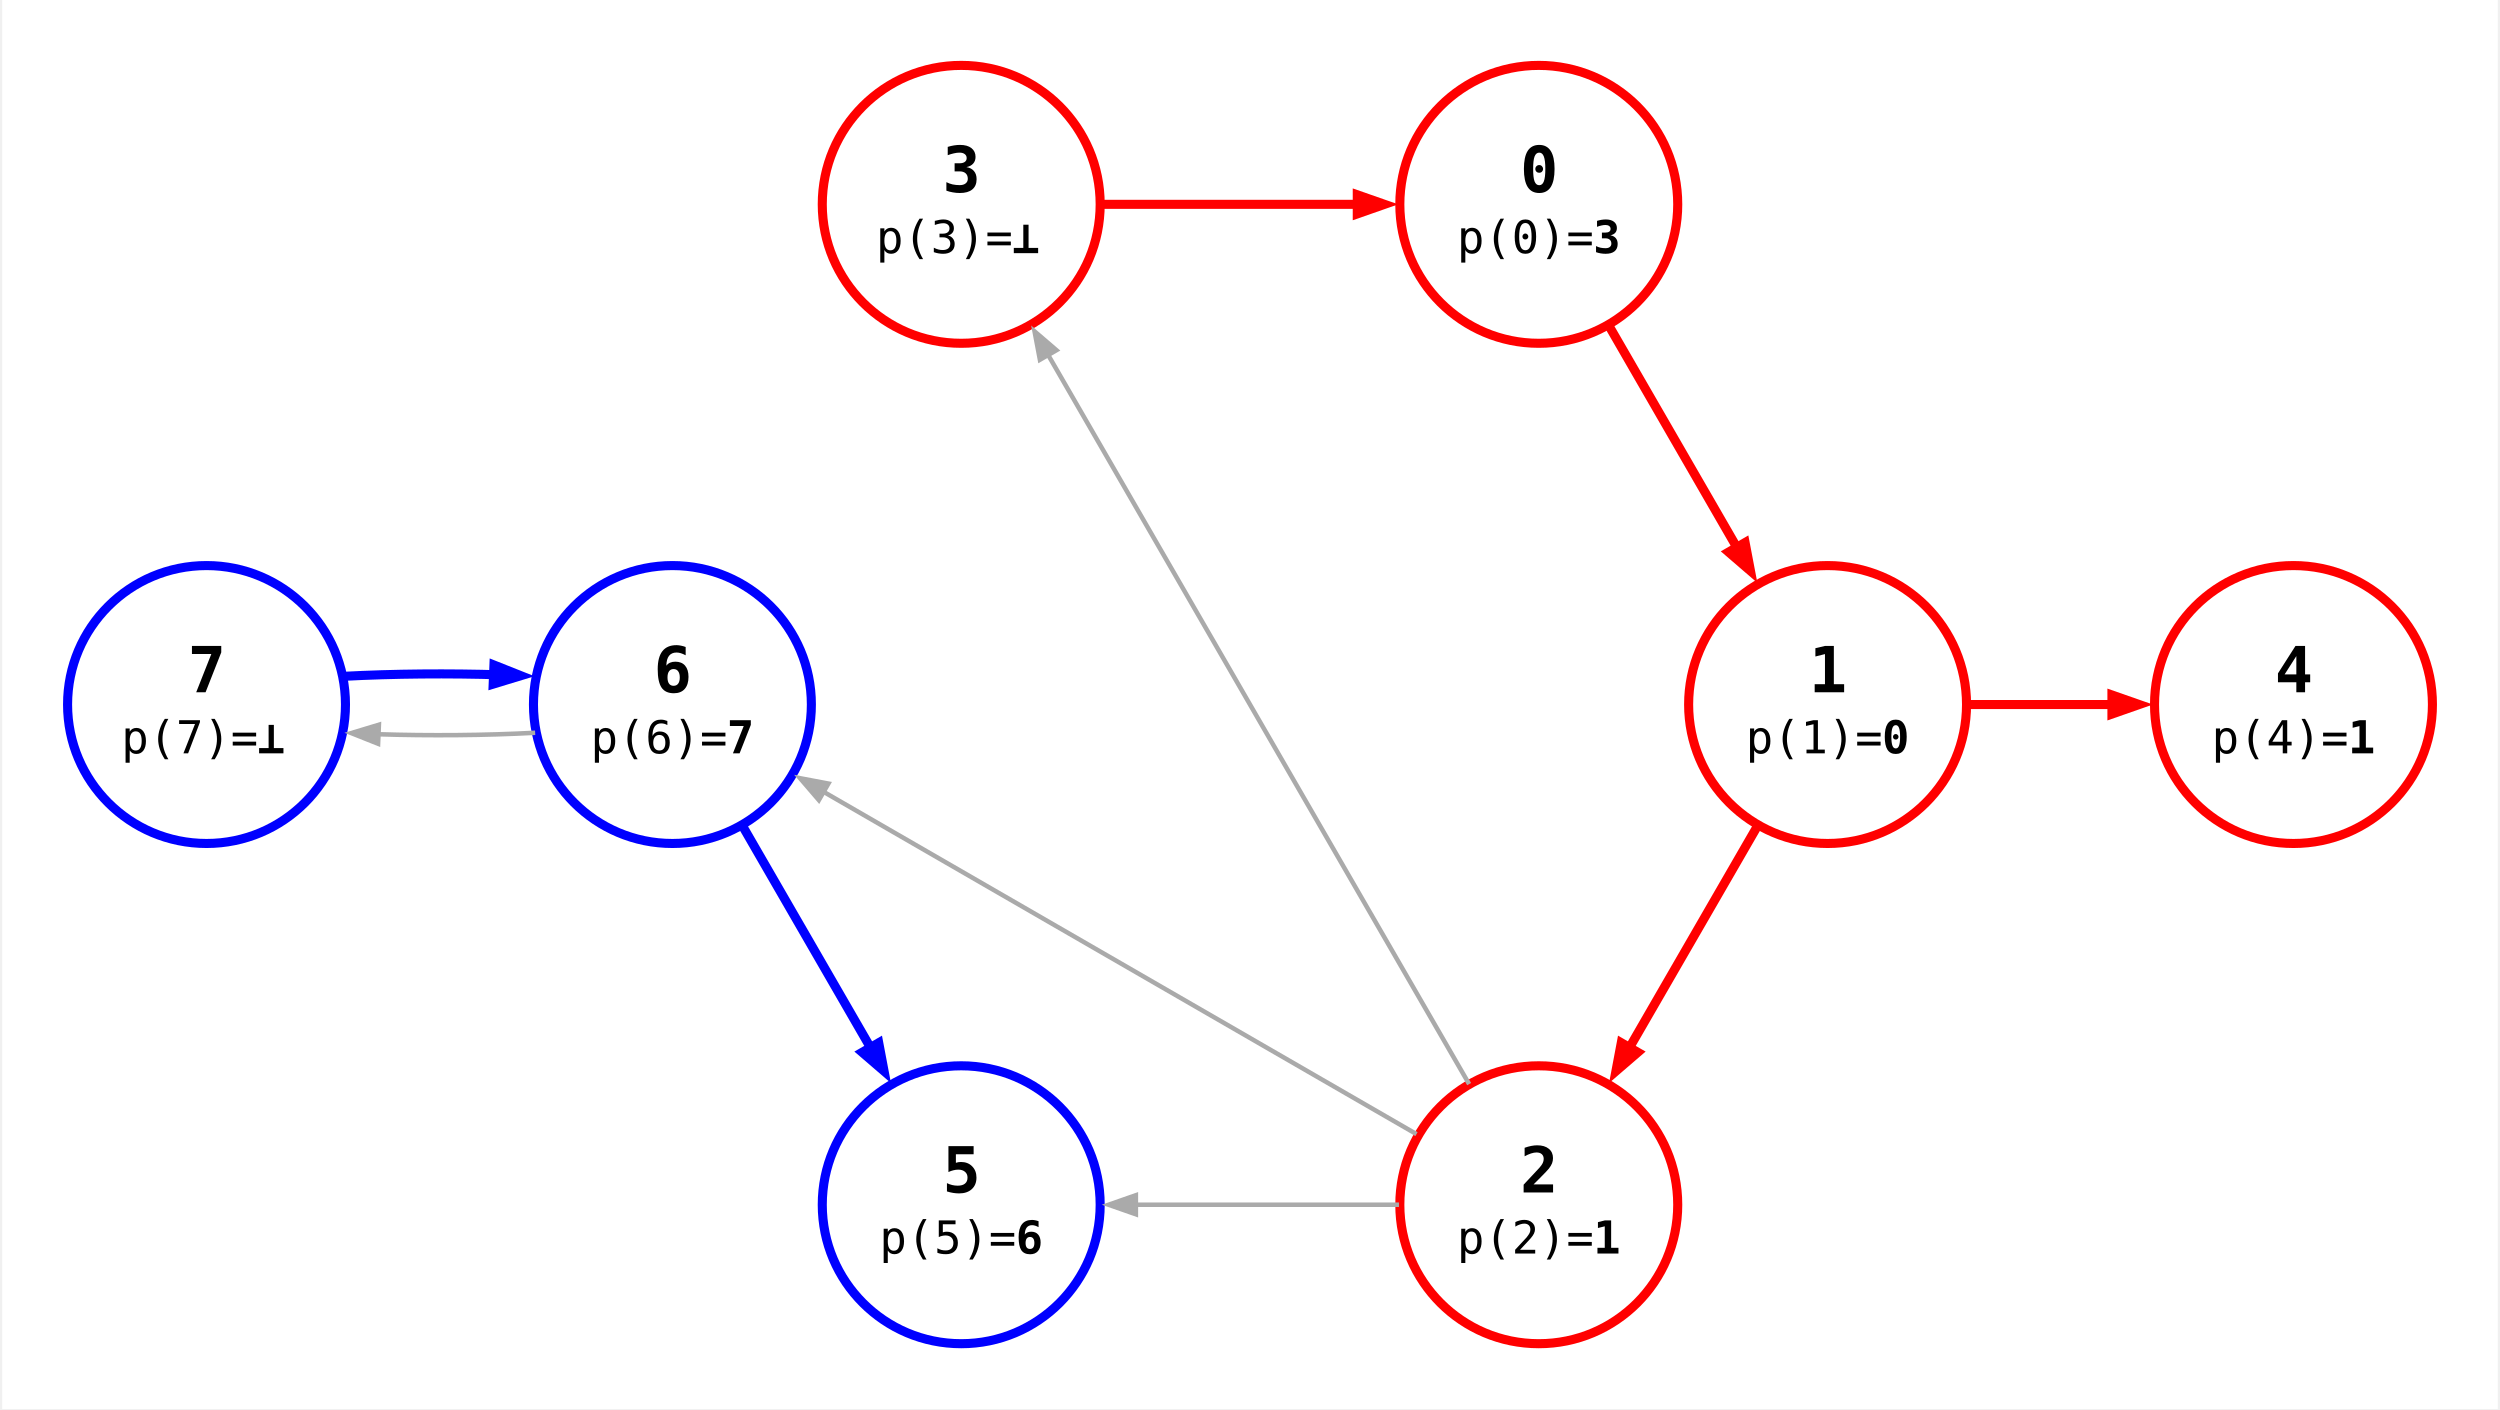
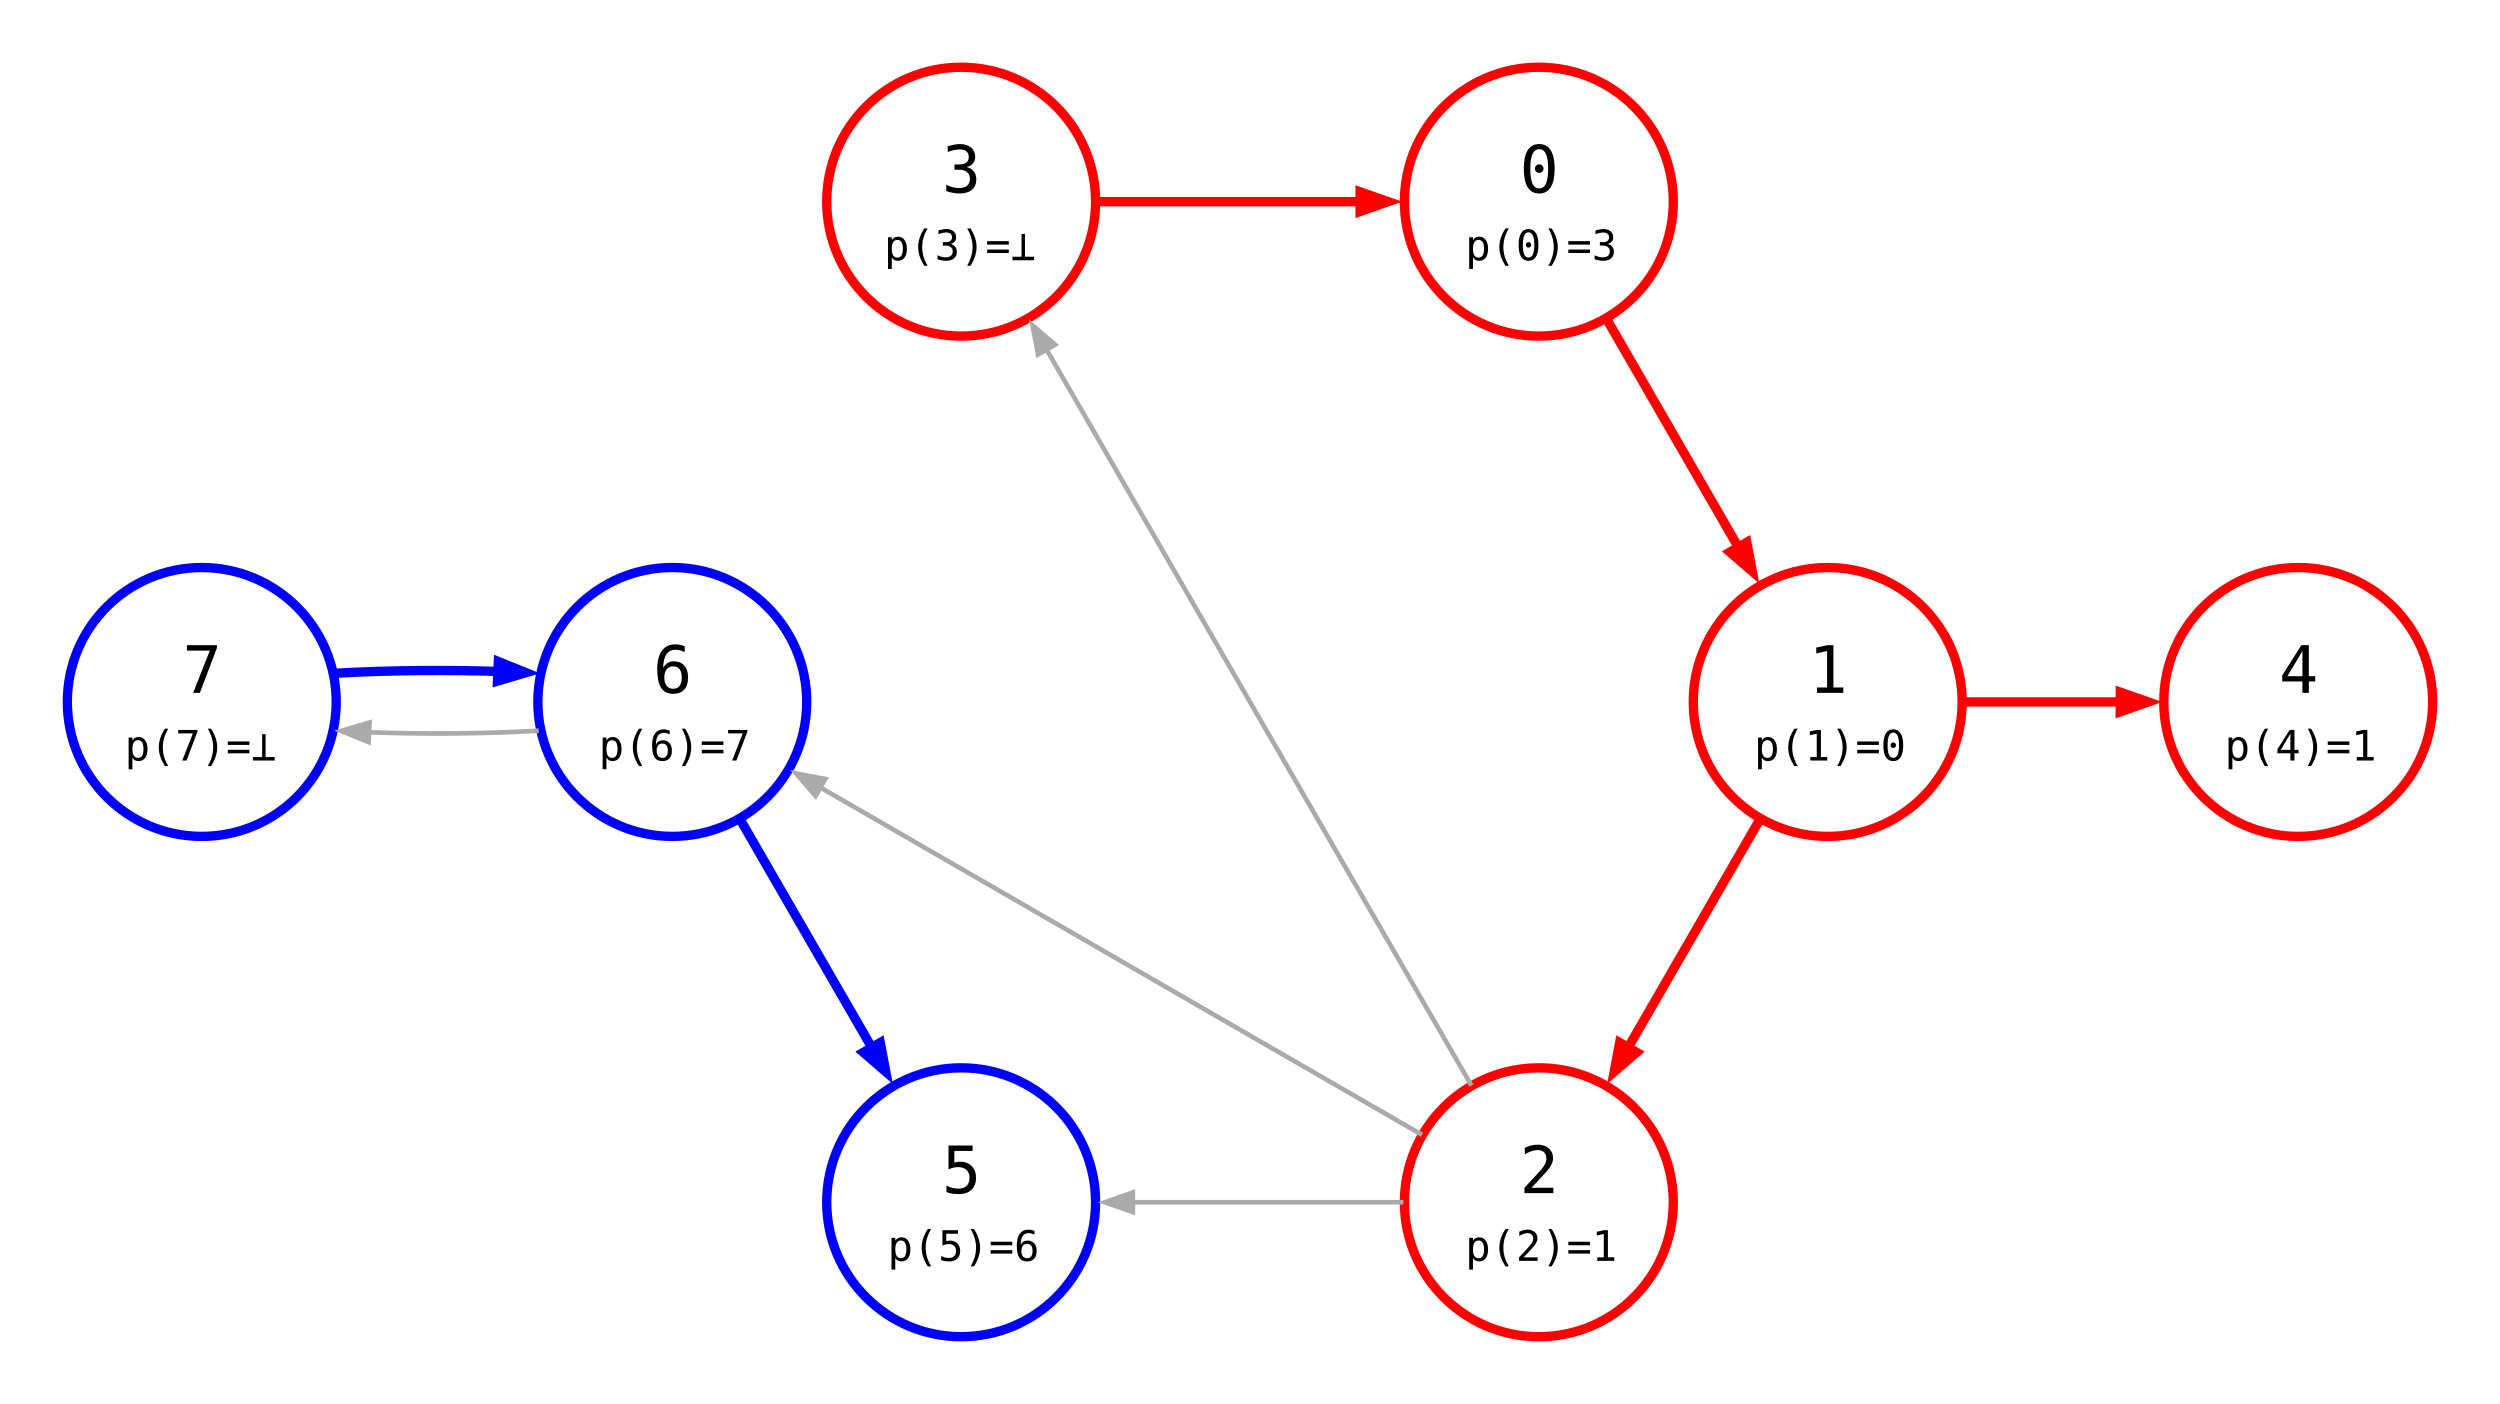
- <svg xmlns="http://www.w3.org/2000/svg" width="550pt" height="310pt" viewBox="0.00 0.00 549.59 310.31">
-   <g id="graph0" class="graph" transform="scale(1 1) rotate(0) translate(14.4 295.91)">
-     <polygon fill="white" stroke="none" points="-14.4,14.4 -14.4,-295.91 535.19,-295.91 535.19,14.4 -14.4,14.4" />
+ <svg xmlns="http://www.w3.org/2000/svg" width="536pt" height="301pt" viewBox="0.00 0.00 535.52 300.76">
+   <g id="graph0" class="graph" transform="scale(1 1) rotate(0) translate(14.4 286.36)">
+     <polygon fill="white" stroke="none" points="-14.4,14.4 -14.4,-286.36 521.12,-286.36 521.12,14.4 -14.4,14.4" />
    <g id="node1" class="node">
-       <ellipse fill="none" stroke="red" stroke-width="2" cx="196.8" cy="-250.91" rx="30.6" ry="30.6" />
-       <text text-anchor="start" x="192.67" y="-253.61" font-family="monospace" font-weight="bold" font-size="14.00">3</text>
-       <text text-anchor="start" x="178.05" y="-240.16" font-family="monospace" font-size="10.00">p(3)=</text>
-       <text text-anchor="start" x="208.05" y="-240.16" font-family="monospace" font-weight="bold" font-size="10.00">⊥</text>
+       <ellipse fill="none" stroke="red" stroke-width="2" cx="191.48" cy="-243.16" rx="28.8" ry="28.8" />
+       <text text-anchor="start" x="187.35" y="-245.11" font-family="monospace" font-size="14.00">3</text>
+       <text text-anchor="start" x="174.98" y="-230.61" font-family="monospace" font-size="9.00">p(3)=⊥</text>
    </g>
    <g id="node2" class="node">
-       <ellipse fill="none" stroke="red" stroke-width="2" cx="323.99" cy="-250.91" rx="30.6" ry="30.6" />
-       <text text-anchor="start" x="319.87" y="-253.61" font-family="monospace" font-weight="bold" font-size="14.00">0</text>
-       <text text-anchor="start" x="305.99" y="-240.16" font-family="monospace" font-size="10.00">p(0)=</text>
-       <text text-anchor="start" x="335.99" y="-240.16" font-family="monospace" font-weight="bold" font-size="10.00">3</text>
+       <ellipse fill="none" stroke="red" stroke-width="2" cx="315.24" cy="-243.16" rx="28.8" ry="28.8" />
+       <text text-anchor="start" x="311.11" y="-245.11" font-family="monospace" font-size="14.00">0</text>
+       <text text-anchor="start" x="299.49" y="-230.61" font-family="monospace" font-size="9.00">p(0)=3</text>
    </g>
    <g id="edge1" class="edge">
-       <path fill="none" stroke="red" stroke-width="2" d="M227.59,-250.91C245.11,-250.91 267.22,-250.91 285.84,-250.91" />
-       <polygon fill="red" stroke="red" stroke-width="2" points="284.02,-253.01 290.02,-250.91 284.02,-248.81 284.02,-253.01" />
+       <path fill="none" stroke="red" stroke-width="2" d="M220.5,-243.16C237.9,-243.16 260.2,-243.16 278.79,-243.16" />
+       <polygon fill="red" stroke="red" stroke-width="2" points="276.95,-245.26 282.95,-243.16 276.95,-241.06 276.95,-245.26" />
    </g>
    <g id="node3" class="node">
-       <ellipse fill="none" stroke="red" stroke-width="2" cx="387.59" cy="-140.76" rx="30.6" ry="30.6" />
-       <text text-anchor="start" x="383.47" y="-143.46" font-family="monospace" font-weight="bold" font-size="14.00">1</text>
-       <text text-anchor="start" x="369.59" y="-130.01" font-family="monospace" font-size="10.00">p(1)=</text>
-       <text text-anchor="start" x="399.59" y="-130.01" font-family="monospace" font-weight="bold" font-size="10.00">0</text>
+       <ellipse fill="none" stroke="red" stroke-width="2" cx="377.12" cy="-135.98" rx="28.8" ry="28.8" />
+       <text text-anchor="start" x="372.99" y="-137.93" font-family="monospace" font-size="14.00">1</text>
+       <text text-anchor="start" x="361.37" y="-123.43" font-family="monospace" font-size="9.00">p(1)=0</text>
    </g>
    <g id="edge2" class="edge">
-       <path fill="none" stroke="red" stroke-width="2" d="M339.39,-224.25C348.15,-209.07 359.2,-189.93 368.51,-173.8" />
-       <polygon fill="red" stroke="red" stroke-width="2" points="369.42,-176.43 370.61,-170.18 365.79,-174.33 369.42,-176.43" />
+       <path fill="none" stroke="red" stroke-width="2" d="M329.75,-218.03C338.45,-202.95 349.6,-183.64 358.89,-167.54" />
+       <polygon fill="red" stroke="red" stroke-width="2" points="359.79,-170.19 360.97,-163.94 356.15,-168.09 359.79,-170.19" />
    </g>
    <g id="node4" class="node">
-       <ellipse fill="none" stroke="red" stroke-width="2" cx="323.99" cy="-30.6" rx="30.6" ry="30.6" />
-       <text text-anchor="start" x="319.87" y="-33.3" font-family="monospace" font-weight="bold" font-size="14.00">2</text>
-       <text text-anchor="start" x="305.99" y="-19.85" font-family="monospace" font-size="10.00">p(2)=</text>
-       <text text-anchor="start" x="335.99" y="-19.85" font-family="monospace" font-weight="bold" font-size="10.00">1</text>
+       <ellipse fill="none" stroke="red" stroke-width="2" cx="315.24" cy="-28.8" rx="28.8" ry="28.8" />
+       <text text-anchor="start" x="311.11" y="-30.75" font-family="monospace" font-size="14.00">2</text>
+       <text text-anchor="start" x="299.49" y="-16.25" font-family="monospace" font-size="9.00">p(2)=1</text>
    </g>
    <g id="edge3" class="edge">
-       <path fill="none" stroke="red" stroke-width="2" d="M372.2,-114.09C363.44,-98.91 352.38,-79.77 343.07,-63.65" />
-       <polygon fill="red" stroke="red" stroke-width="2" points="345.8,-64.17 340.98,-60.02 342.16,-66.27 345.8,-64.17" />
+       <path fill="none" stroke="red" stroke-width="2" d="M362.61,-110.85C353.91,-95.77 342.76,-76.47 333.46,-60.37" />
+       <polygon fill="red" stroke="red" stroke-width="2" points="336.2,-60.91 331.38,-56.76 332.56,-63.01 336.2,-60.91" />
    </g>
    <g id="node5" class="node">
-       <ellipse fill="none" stroke="red" stroke-width="2" cx="490.19" cy="-140.76" rx="30.6" ry="30.6" />
-       <text text-anchor="start" x="486.07" y="-143.46" font-family="monospace" font-weight="bold" font-size="14.00">4</text>
-       <text text-anchor="start" x="472.19" y="-130.01" font-family="monospace" font-size="10.00">p(4)=</text>
-       <text text-anchor="start" x="502.19" y="-130.01" font-family="monospace" font-weight="bold" font-size="10.00">1</text>
+       <ellipse fill="none" stroke="red" stroke-width="2" cx="477.92" cy="-135.98" rx="28.8" ry="28.8" />
+       <text text-anchor="start" x="473.79" y="-137.93" font-family="monospace" font-size="14.00">4</text>
+       <text text-anchor="start" x="462.17" y="-123.43" font-family="monospace" font-size="9.00">p(4)=1</text>
    </g>
    <g id="edge4" class="edge">
-       <path fill="none" stroke="red" stroke-width="2" d="M418.66,-140.76C429.1,-140.76 440.88,-140.76 451.82,-140.76" />
-       <polygon fill="red" stroke="red" stroke-width="2" points="450.21,-142.86 456.21,-140.76 450.21,-138.66 450.21,-142.86" />
+       <path fill="none" stroke="red" stroke-width="2" d="M406.27,-135.98C417.24,-135.98 429.86,-135.98 441.41,-135.98" />
+       <polygon fill="red" stroke="red" stroke-width="2" points="439.8,-138.08 445.8,-135.98 439.8,-133.88 439.8,-138.08" />
    </g>
    <g id="node8" class="node">
-       <ellipse fill="none" stroke="blue" stroke-width="2" cx="196.8" cy="-30.6" rx="30.6" ry="30.6" />
-       <text text-anchor="start" x="192.67" y="-33.3" font-family="monospace" font-weight="bold" font-size="14.00">5</text>
-       <text text-anchor="start" x="178.8" y="-19.85" font-family="monospace" font-size="10.00">p(5)=</text>
-       <text text-anchor="start" x="208.8" y="-19.85" font-family="monospace" font-weight="bold" font-size="10.00">6</text>
+       <ellipse fill="none" stroke="blue" stroke-width="2" cx="191.48" cy="-28.8" rx="28.8" ry="28.8" />
+       <text text-anchor="start" x="187.35" y="-30.75" font-family="monospace" font-size="14.00">5</text>
+       <text text-anchor="start" x="175.73" y="-16.25" font-family="monospace" font-size="9.00">p(5)=6</text>
    </g>
    <g id="edge5" class="edge">
-       <path fill="none" stroke="#aaaaaa" d="M308.65,-57.17C285.4,-97.45 241.26,-173.89 215.94,-217.75" />
-       <polygon fill="#aaaaaa" stroke="#aaaaaa" points="214.13,-216.69 212.95,-222.93 217.77,-218.79 214.13,-216.69" />
+       <path fill="none" stroke="#aaaaaa" d="M300.8,-53.81C278.18,-92.99 234.41,-168.79 209.67,-211.65" />
+       <polygon fill="#aaaaaa" stroke="#aaaaaa" points="207.96,-210.42 206.77,-216.66 211.59,-212.52 207.96,-210.42" />
    </g>
    <g id="node7" class="node">
-       <ellipse fill="none" stroke="blue" stroke-width="2" cx="133.2" cy="-140.76" rx="30.6" ry="30.6" />
-       <text text-anchor="start" x="129.07" y="-143.46" font-family="monospace" font-weight="bold" font-size="14.00">6</text>
-       <text text-anchor="start" x="115.2" y="-130.01" font-family="monospace" font-size="10.00">p(6)=</text>
-       <text text-anchor="start" x="145.2" y="-130.01" font-family="monospace" font-weight="bold" font-size="10.00">7</text>
+       <ellipse fill="none" stroke="blue" stroke-width="2" cx="129.6" cy="-135.98" rx="28.8" ry="28.8" />
+       <text text-anchor="start" x="125.47" y="-137.93" font-family="monospace" font-size="14.00">6</text>
+       <text text-anchor="start" x="113.85" y="-123.43" font-family="monospace" font-size="9.00">p(6)=7</text>
    </g>
    <g id="edge7" class="edge">
-       <path fill="none" stroke="#aaaaaa" d="M297.06,-46.15C262.69,-66 203.25,-100.31 166.19,-121.71" />
-       <polygon fill="#aaaaaa" stroke="#aaaaaa" points="165.45,-119.71 161.31,-124.53 167.55,-123.35 165.45,-119.71" />
+       <path fill="none" stroke="#aaaaaa" d="M290.2,-43.25C256.71,-62.59 197.33,-96.88 160.91,-117.9" />
+       <polygon fill="#aaaaaa" stroke="#aaaaaa" points="160.29,-115.84 156.14,-120.65 162.39,-119.47 160.29,-115.84" />
    </g>
    <g id="edge6" class="edge">
-       <path fill="none" stroke="#aaaaaa" d="M293.2,-30.6C275.68,-30.6 253.58,-30.6 234.96,-30.6" />
-       <polygon fill="#aaaaaa" stroke="#aaaaaa" points="235.26,-28.5 229.26,-30.6 235.26,-32.7 235.26,-28.5" />
+       <path fill="none" stroke="#aaaaaa" d="M286.22,-28.8C268.81,-28.8 246.52,-28.8 227.93,-28.8" />
+       <polygon fill="#aaaaaa" stroke="#aaaaaa" points="228.26,-26.7 222.26,-28.8 228.26,-30.9 228.26,-26.7" />
    </g>
    <g id="node6" class="node">
-       <ellipse fill="none" stroke="blue" stroke-width="2" cx="30.6" cy="-140.76" rx="30.6" ry="30.6" />
-       <text text-anchor="start" x="26.47" y="-143.46" font-family="monospace" font-weight="bold" font-size="14.00">7</text>
-       <text text-anchor="start" x="11.85" y="-130.01" font-family="monospace" font-size="10.00">p(7)=</text>
-       <text text-anchor="start" x="41.85" y="-130.01" font-family="monospace" font-weight="bold" font-size="10.00">⊥</text>
+       <ellipse fill="none" stroke="blue" stroke-width="2" cx="28.8" cy="-135.98" rx="28.8" ry="28.8" />
+       <text text-anchor="start" x="24.67" y="-137.93" font-family="monospace" font-size="14.00">7</text>
+       <text text-anchor="start" x="12.3" y="-123.43" font-family="monospace" font-size="9.00">p(7)=⊥</text>
    </g>
    <g id="edge10" class="edge">
-       <path fill="none" stroke="blue" stroke-width="2" d="M60.83,-146.97C71.69,-147.55 84.08,-147.66 95.5,-147.29" />
-       <polygon fill="blue" stroke="blue" stroke-width="2" points="93.9,-149.46 99.81,-147.11 93.73,-145.26 93.9,-149.46" />
+       <path fill="none" stroke="blue" stroke-width="2" d="M57.42,-142.13C68.79,-142.79 82,-142.9 93.98,-142.46" />
+       <polygon fill="blue" stroke="blue" stroke-width="2" points="92.34,-144.64 98.24,-142.26 92.15,-140.45 92.34,-144.64" />
    </g>
    <g id="edge9" class="edge">
-       <path fill="none" stroke="#aaaaaa" d="M102.97,-134.54C92.11,-133.96 79.72,-133.85 68.3,-134.22" />
-       <polygon fill="#aaaaaa" stroke="#aaaaaa" points="68.38,-132.12 62.48,-134.47 68.56,-136.31 68.38,-132.12" />
+       <path fill="none" stroke="#aaaaaa" d="M100.98,-129.82C89.61,-129.16 76.4,-129.05 64.42,-129.49" />
+       <polygon fill="#aaaaaa" stroke="#aaaaaa" points="64.54,-127.38 58.65,-129.77 64.74,-131.58 64.54,-127.38" />
    </g>
    <g id="edge8" class="edge">
-       <path fill="none" stroke="blue" stroke-width="2" d="M148.6,-114.09C157.36,-98.91 168.41,-79.77 177.72,-63.65" />
-       <polygon fill="blue" stroke="blue" stroke-width="2" points="178.63,-66.27 179.81,-60.02 174.99,-64.17 178.63,-66.27" />
+       <path fill="none" stroke="blue" stroke-width="2" d="M144.11,-110.85C152.81,-95.77 163.96,-76.47 173.25,-60.37" />
+       <polygon fill="blue" stroke="blue" stroke-width="2" points="174.15,-63.01 175.33,-56.76 170.52,-60.91 174.15,-63.01" />
    </g>
  </g>
</svg>
